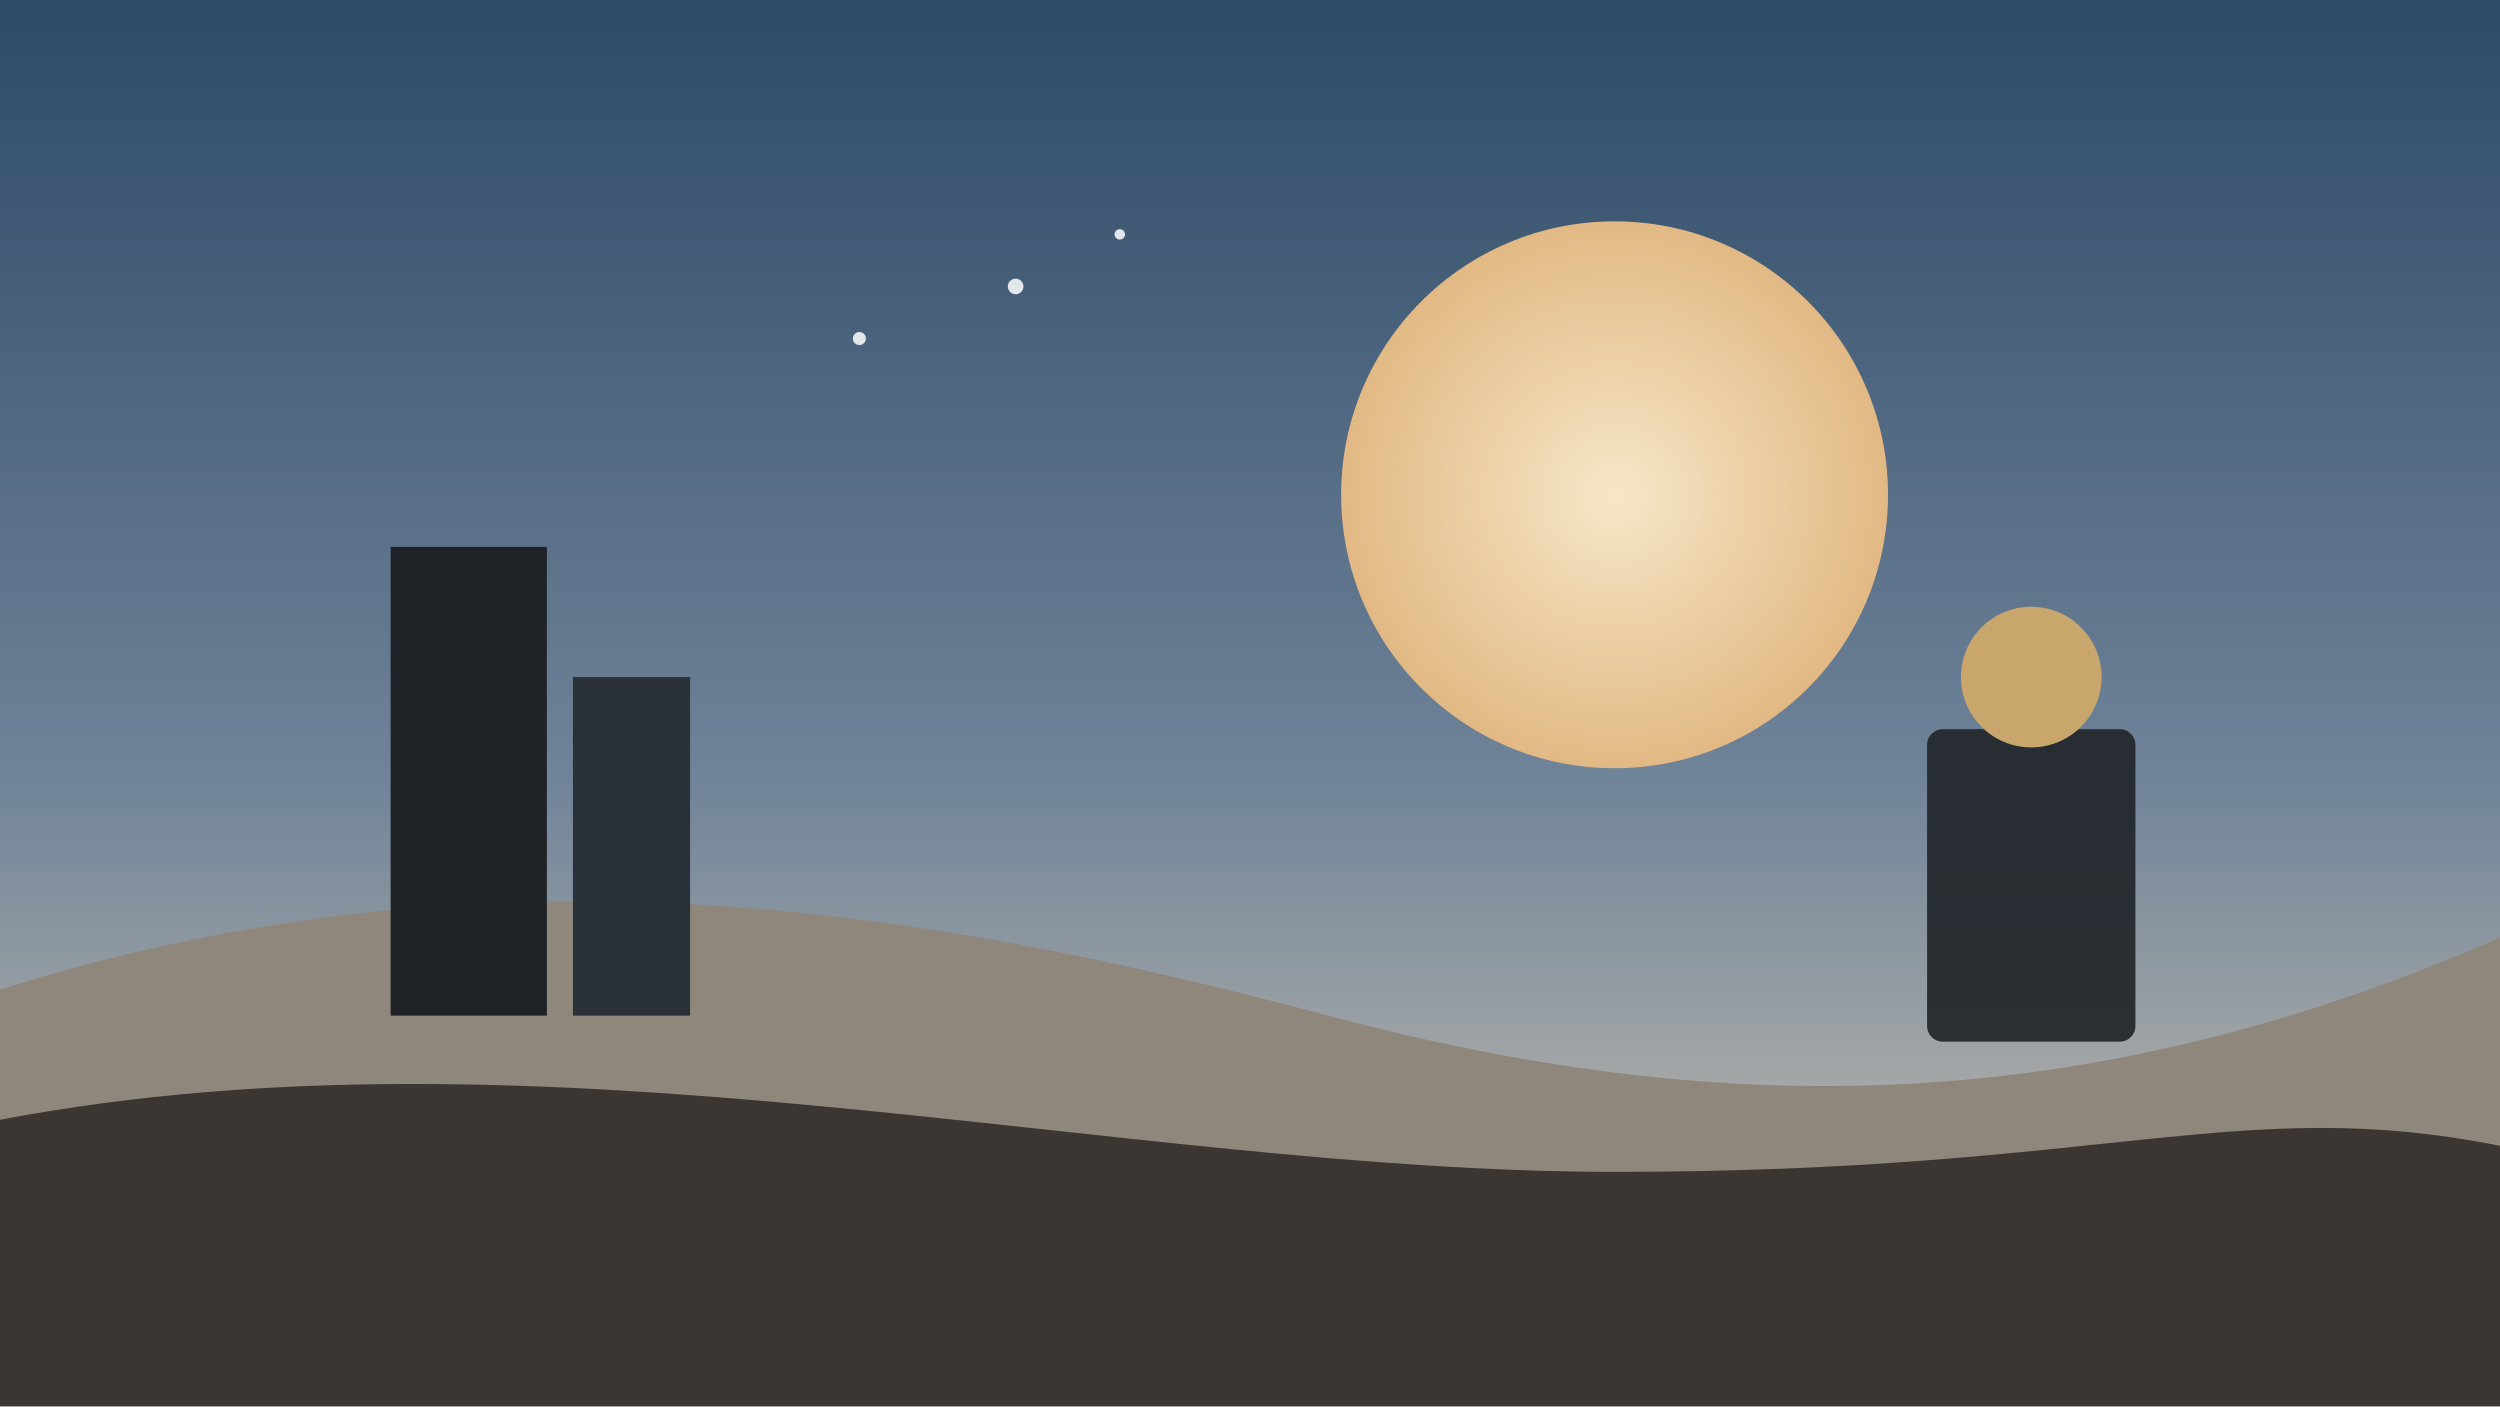
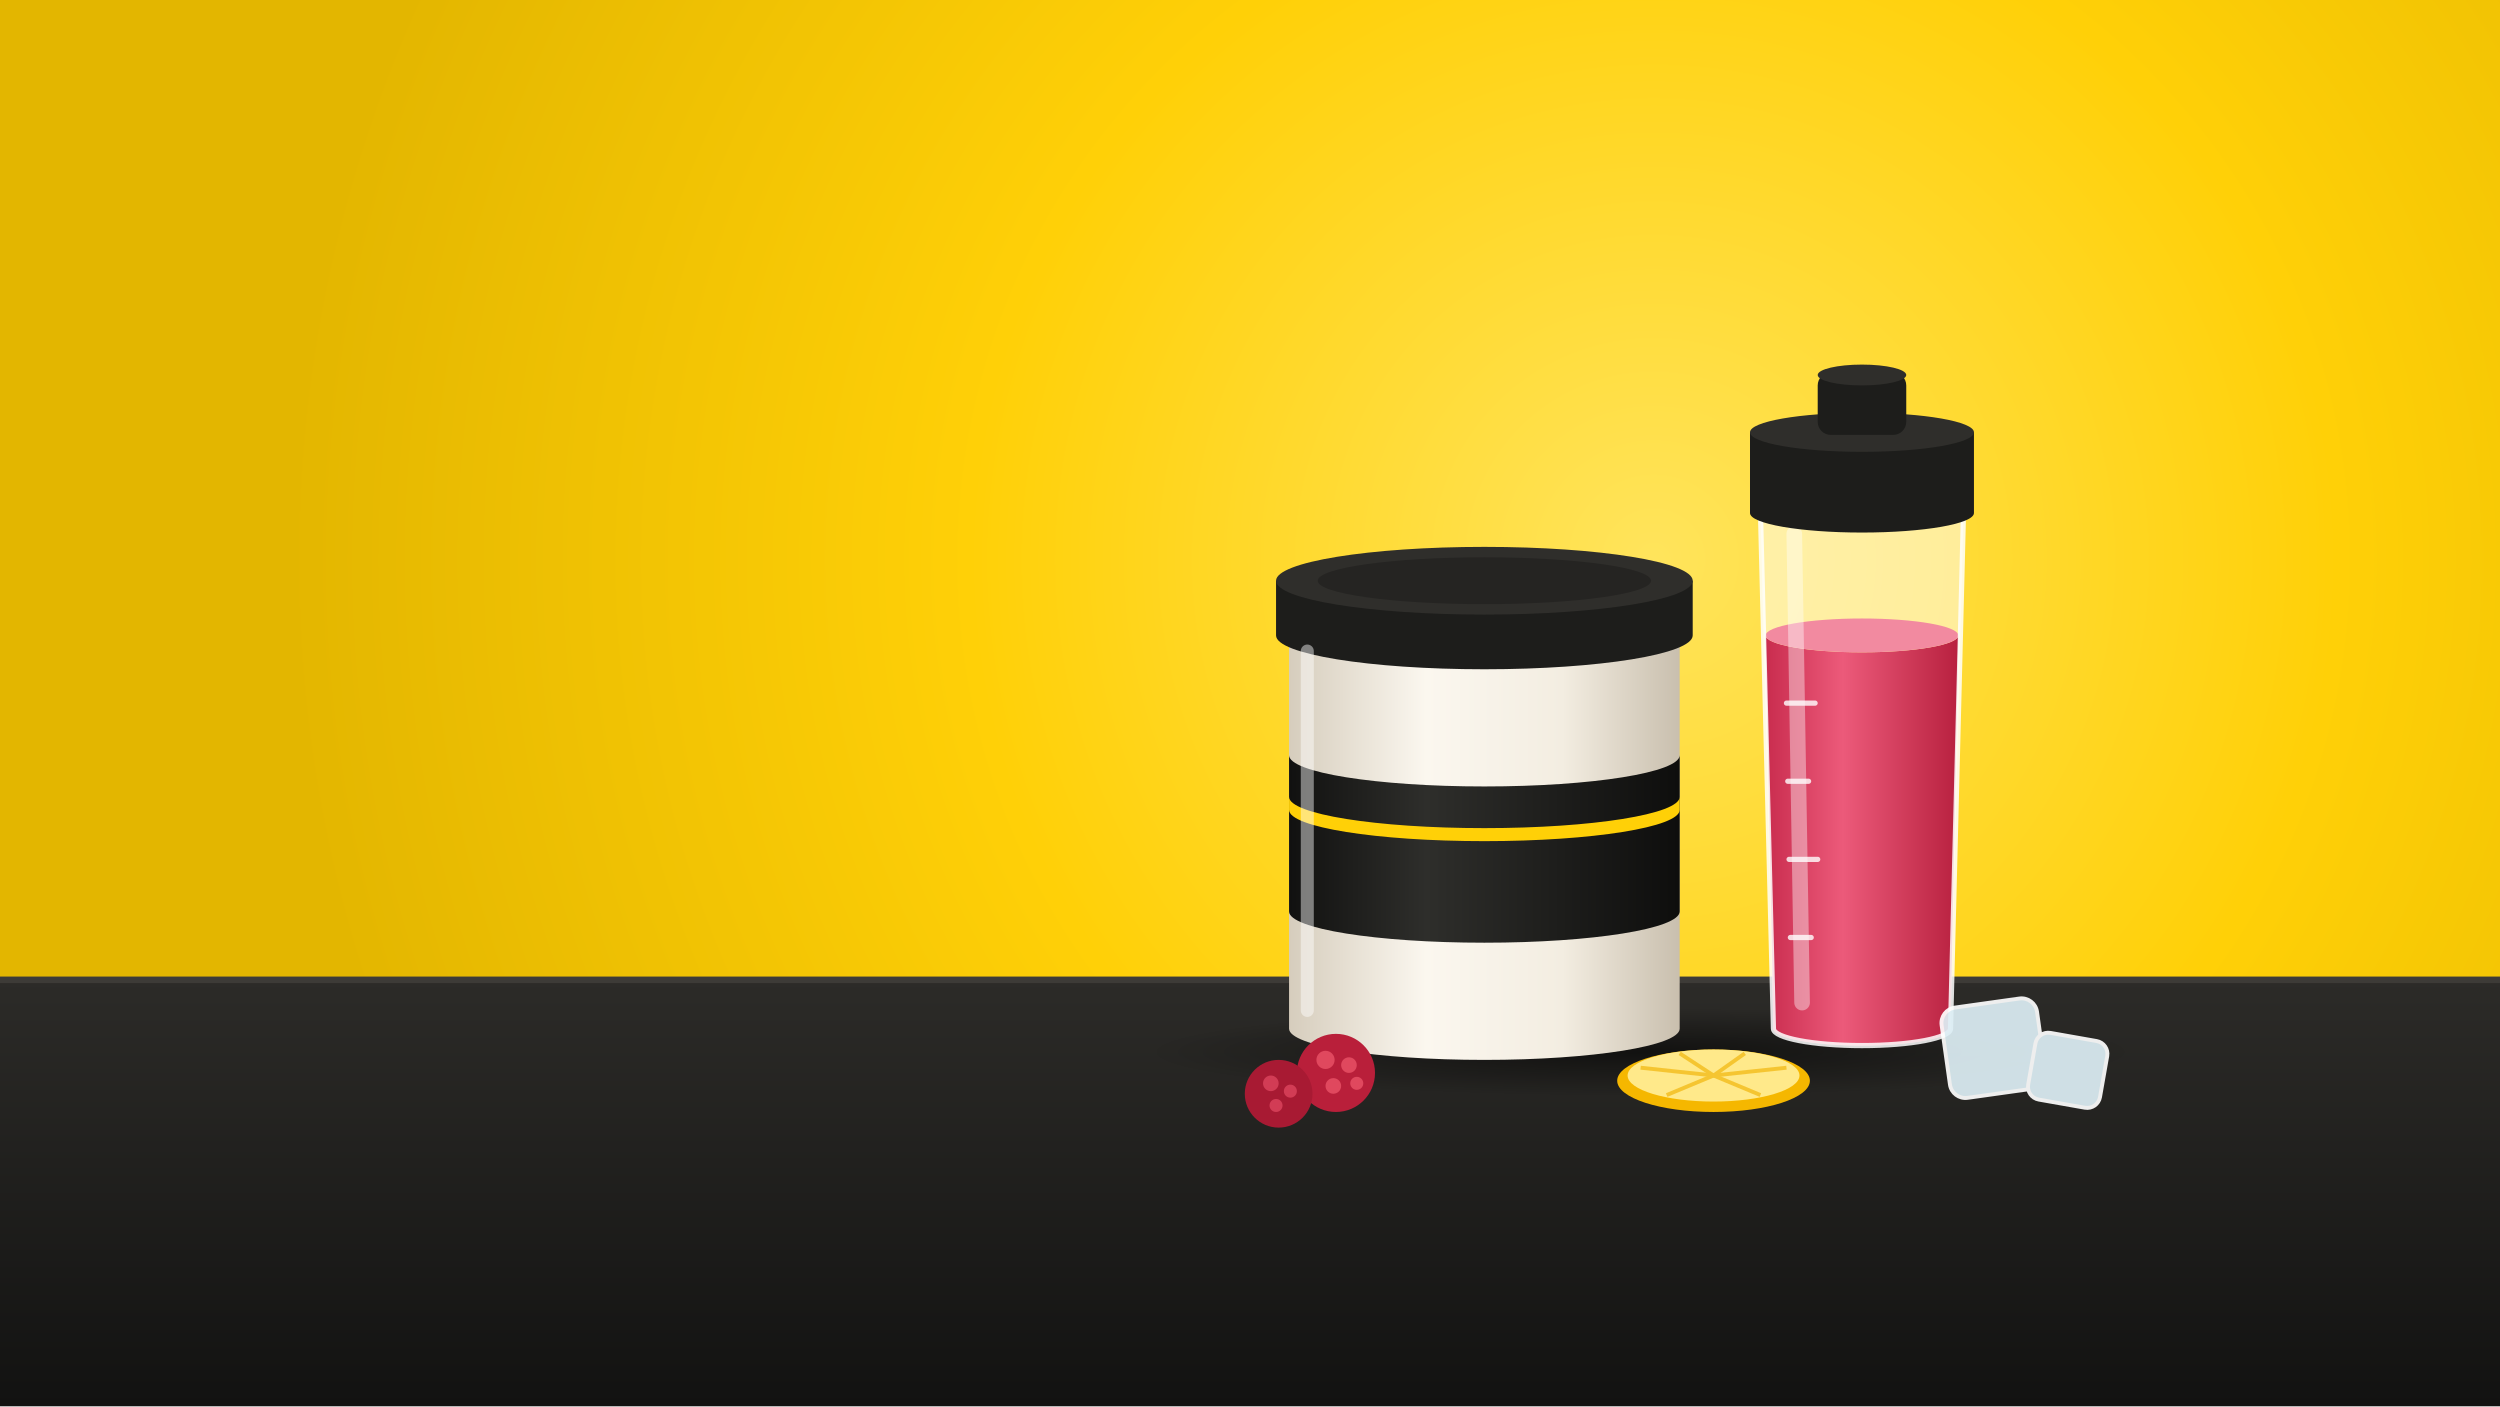
- <svg xmlns="http://www.w3.org/2000/svg" viewBox="0 0 1920 1080" width="1920" height="1080" role="img" aria-label="Abstraktes Platzhalter-Motiv für das Einstiegsrätsel">
+ <svg xmlns="http://www.w3.org/2000/svg" viewBox="0 0 1920 1080" width="1920" height="1080" role="img" aria-label="Platzhalter-Motiv für das Einstiegsrätsel: gezeichnetes Produkt-Stillleben (Dose und Shaker) vor gelbem Hintergrund">
  <defs>
-     <linearGradient id="himmel" x1="0" y1="0" x2="0" y2="1">
-       <stop offset="0" stop-color="#2E4A66" />
-       <stop offset="0.55" stop-color="#6F8399" />
-       <stop offset="1" stop-color="#D9CBB5" />
+     <radialGradient id="wand" cx="1270" cy="430" r="1050" gradientUnits="userSpaceOnUse">
+       <stop offset="0" stop-color="#FFE45C" />
+       <stop offset="0.5" stop-color="#FFD007" />
+       <stop offset="1" stop-color="#E3B600" />
+     </radialGradient>
+     <linearGradient id="tisch" x1="0" y1="0" x2="0" y2="1">
+       <stop offset="0" stop-color="#2C2B28" />
+       <stop offset="1" stop-color="#121211" />
    </linearGradient>
-     <radialGradient id="licht" cx="0.5" cy="0.5" r="0.5">
-       <stop offset="0" stop-color="#F6E7C8" />
-       <stop offset="1" stop-color="#E2B984" />
+     <linearGradient id="dose" x1="0" y1="0" x2="1" y2="0">
+       <stop offset="0" stop-color="#D6CDBD" />
+       <stop offset="0.35" stop-color="#FBF7EF" />
+       <stop offset="0.7" stop-color="#F3EDE1" />
+       <stop offset="1" stop-color="#C9BFAE" />
+     </linearGradient>
+     <linearGradient id="band" x1="0" y1="0" x2="1" y2="0">
+       <stop offset="0" stop-color="#111110" />
+       <stop offset="0.35" stop-color="#2E2E2B" />
+       <stop offset="1" stop-color="#0E0E0D" />
+     </linearGradient>
+     <linearGradient id="getraenk" x1="0" y1="0" x2="1" y2="0">
+       <stop offset="0" stop-color="#C92C4E" />
+       <stop offset="0.4" stop-color="#EC5A7A" />
+       <stop offset="1" stop-color="#B8213F" />
+     </linearGradient>
+     <radialGradient id="schatten" cx="0.5" cy="0.5" r="0.5">
+       <stop offset="0" stop-color="#000000" stop-opacity="0.55" />
+       <stop offset="1" stop-color="#000000" stop-opacity="0" />
    </radialGradient>
  </defs>
-   <rect width="1920" height="1080" fill="url(#himmel)" />
-   <circle cx="1240" cy="380" r="210" fill="url(#licht)" />
-   <path d="M0 760 C 380 640, 720 700, 1020 780 S 1600 860, 1920 720 L1920 1080 L0 1080 Z" fill="#8F877C" />
-   <path d="M0 860 C 420 780, 860 900, 1240 900 S 1720 840, 1920 880 L1920 1080 L0 1080 Z" fill="#3B3632" />
-   <rect x="300" y="420" width="120" height="360" fill="#1F2328" />
-   <rect x="440" y="520" width="90" height="260" fill="#2B3138" />
-   <rect x="1480" y="560" width="160" height="240" rx="12" fill="#1F2328" opacity="0.9" />
-   <circle cx="1560" cy="520" r="54" fill="#C9A66B" />
-   <g fill="#FFFFFF" opacity="0.85">
-     <circle cx="780" cy="220" r="6" />
-     <circle cx="860" cy="180" r="4" />
-     <circle cx="660" cy="260" r="5" />
+   <rect width="1920" height="760" fill="url(#wand)" />
+   <rect y="752" width="1920" height="328" fill="url(#tisch)" />
+   <rect y="750" width="1920" height="5" fill="#3D3B37" />
+   <ellipse cx="1260" cy="808" rx="380" ry="34" fill="url(#schatten)" />
+   <g>
+     <path d="M990 486 L990 790 A150 24 0 0 0 1290 790 L1290 486 Z" fill="url(#dose)" />
+     <path d="M990 580 A150 24 0 0 0 1290 580 L1290 700 A150 24 0 0 1 990 700 Z" fill="url(#band)" />
+     <path d="M990 612 A150 24 0 0 0 1290 612 L1290 622 A150 24 0 0 1 990 622 Z" fill="#FFD007" />
+     <path d="M980 446 L980 488 A160 26 0 0 0 1300 488 L1300 446 Z" fill="#1D1D1B" />
+     <ellipse cx="1140" cy="446" rx="160" ry="26" fill="#2F2E2B" />
+     <ellipse cx="1140" cy="446" rx="128" ry="18" fill="#252422" />
+     <path d="M1004 500 L1004 776" stroke="#FFFFFF" stroke-width="10" stroke-linecap="round" opacity="0.45" />
+   </g>
+   <g>
+     <path d="M1352 392 L1362 790 A68 13 0 0 0 1498 790 L1508 392 Z" fill="#FFFFFF" opacity="0.5" />
+     <path d="M1356 488 L1362 790 A68 13 0 0 0 1498 790 L1504 488 A74 13 0 0 1 1356 488 Z" fill="url(#getraenk)" />
+     <ellipse cx="1430" cy="488" rx="74" ry="13" fill="#F28AA0" />
+     <path d="M1352 392 L1362 790 A68 13 0 0 0 1498 790 L1508 392" fill="none" stroke="#FFFFFF" stroke-width="4" opacity="0.85" />
+     <g stroke="#FFFFFF" stroke-width="4" stroke-linecap="round" opacity="0.8">
+       <path d="M1372 540 h22" />
+       <path d="M1373 600 h16" />
+       <path d="M1374 660 h22" />
+       <path d="M1375 720 h16" />
+     </g>
+     <path d="M1378 410 L1384 770" stroke="#FFFFFF" stroke-width="12" stroke-linecap="round" opacity="0.4" />
+     <path d="M1344 332 L1344 394 A86 15 0 0 0 1516 394 L1516 332 Z" fill="#1D1D1B" />
+     <ellipse cx="1430" cy="332" rx="86" ry="15" fill="#2F2E2B" />
+     <rect x="1396" y="286" width="68" height="48" rx="10" fill="#1D1D1B" />
+     <ellipse cx="1430" cy="288" rx="34" ry="8" fill="#2F2E2B" />
+   </g>
+   <g>
+     <g transform="translate(96 34)">
+       <circle cx="930" cy="790" r="30" fill="#B91F3A" />
+       <circle cx="922" cy="780" r="7" fill="#E0485E" />
+       <circle cx="940" cy="784" r="6" fill="#E0485E" />
+       <circle cx="928" cy="800" r="6" fill="#E0485E" />
+       <circle cx="946" cy="798" r="5" fill="#E0485E" />
+       <circle cx="886" cy="806" r="26" fill="#A81A33" />
+       <circle cx="880" cy="798" r="6" fill="#D23C55" />
+       <circle cx="895" cy="804" r="5" fill="#D23C55" />
+       <circle cx="884" cy="815" r="5" fill="#D23C55" />
+     </g>
+     <g>
+       <ellipse cx="1316" cy="830" rx="74" ry="24" fill="#F5B700" />
+       <ellipse cx="1316" cy="826" rx="66" ry="20" fill="#FFE98A" />
+       <g stroke="#F5C531" stroke-width="3">
+         <path d="M1316 826 L1260 820" />
+         <path d="M1316 826 L1290 809" />
+         <path d="M1316 826 L1340 809" />
+         <path d="M1316 826 L1372 820" />
+         <path d="M1316 826 L1352 841" />
+         <path d="M1316 826 L1280 841" />
+       </g>
+     </g>
+     <g fill="#DDEFF5" stroke="#FFFFFF" stroke-width="3" opacity="0.92">
+       <rect x="1494" y="770" width="74" height="70" rx="12" transform="rotate(-8 1531 805)" />
+       <rect x="1560" y="796" width="56" height="52" rx="10" transform="rotate(10 1588 822)" />
+     </g>
  </g>
</svg>
